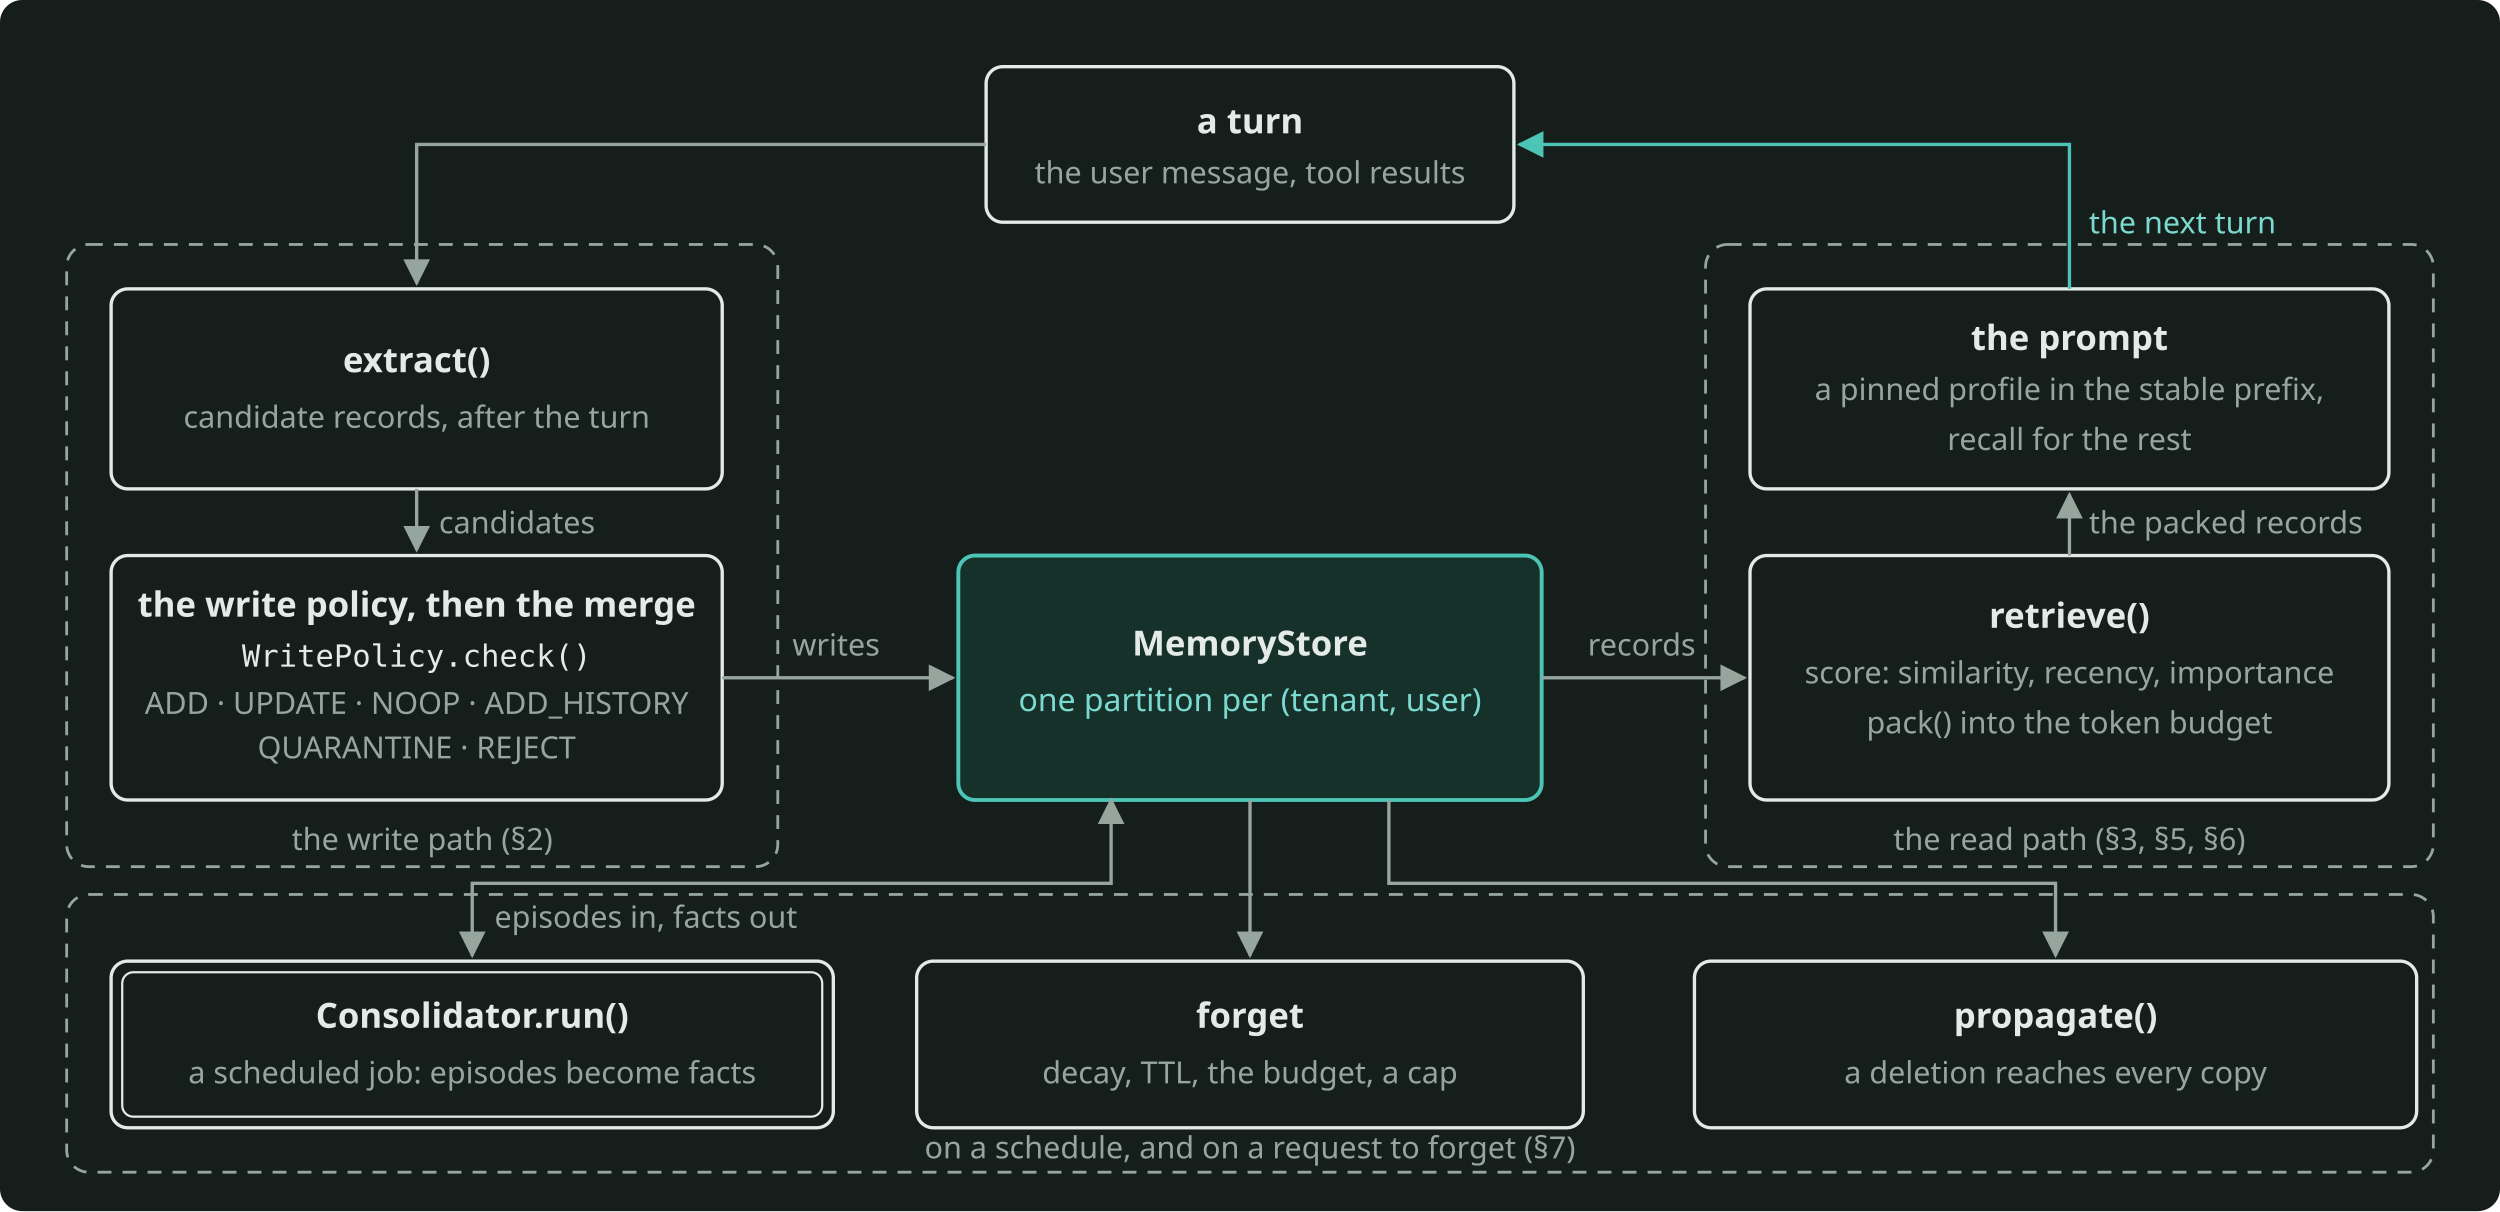
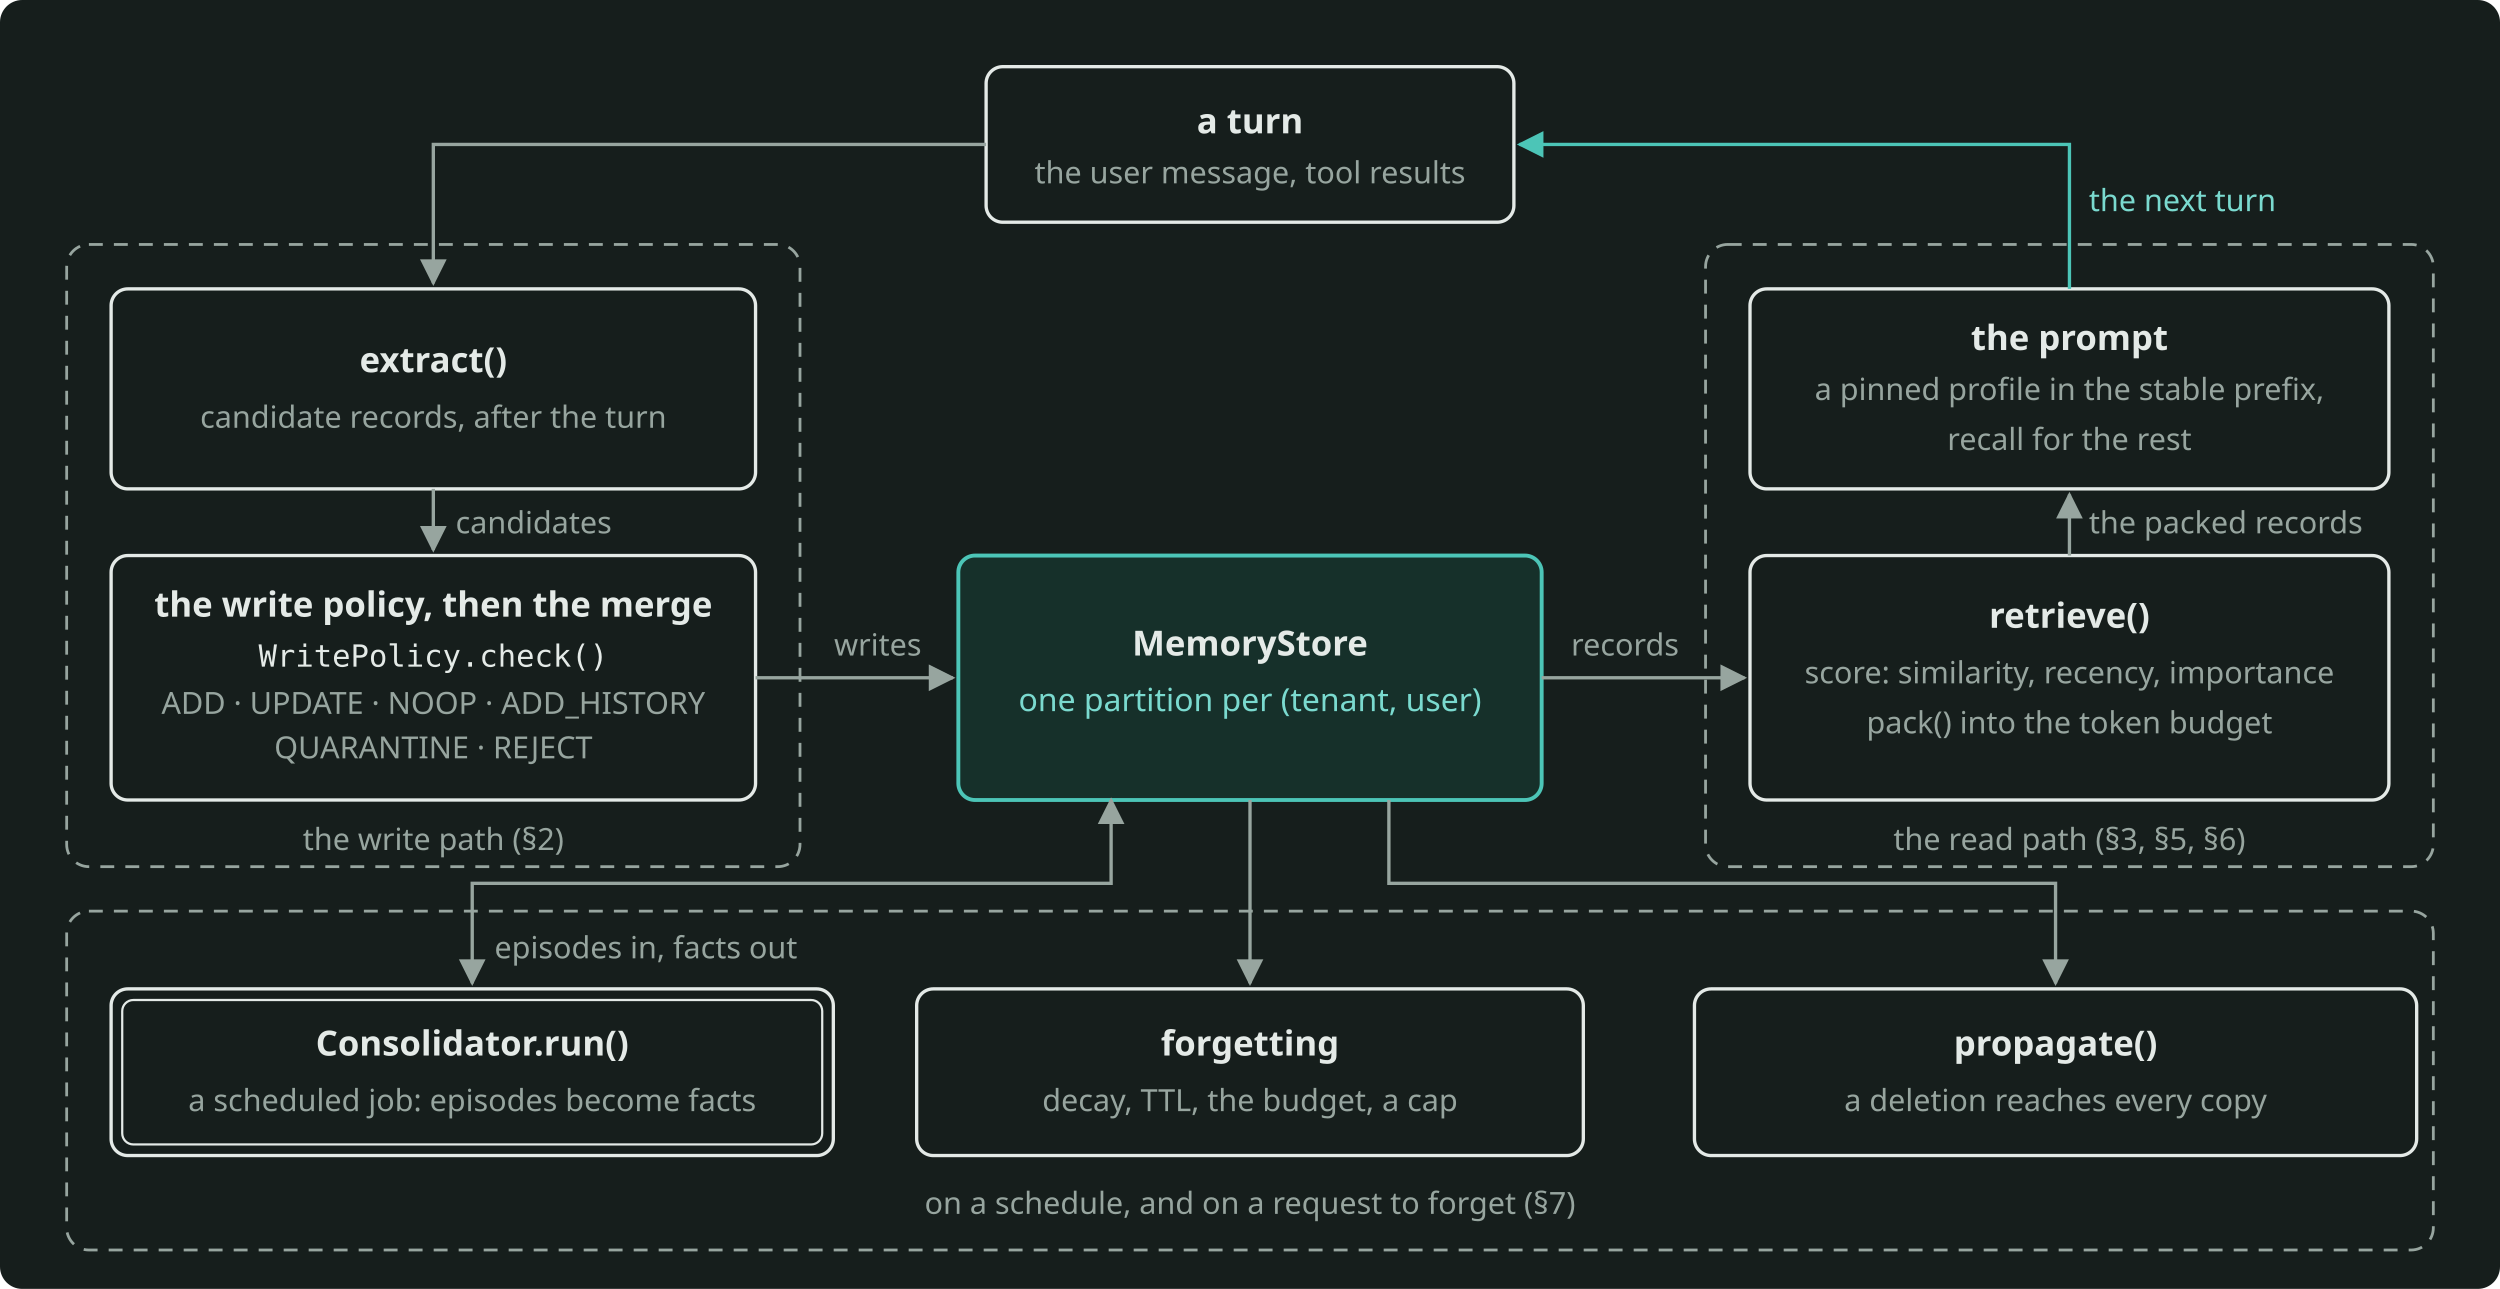
- <svg xmlns="http://www.w3.org/2000/svg" width="900" height="436" viewBox="0 0 900 436" role="img" aria-label="The memory mechanism: a turn feeds the write path into one partition of the store, retrieval packs records into the prompt of the next turn, and consolidation, forgetting and deletion run on the store." style="color: #E4EAE7">
-   <rect x="0" y="0" width="900" height="436" rx="8" fill="#161E1C" />
+ <svg xmlns="http://www.w3.org/2000/svg" width="900" height="464" viewBox="0 0 900 464" role="img" aria-label="The memory mechanism: a turn feeds the write path into one partition of the store, retrieval packs records into the prompt of the next turn, and consolidation, forgetting and deletion run on the store." style="color: #E4EAE7">
+   <rect x="0" y="0" width="900" height="464" rx="8" fill="#161E1C" />
  <defs>
    <marker id="arr" viewBox="0 0 10 10" refX="9" refY="5" markerWidth="8" markerHeight="8" orient="auto-start-reverse">
      <path d="M0 0 L10 5 L0 10 z" fill="#97A59F" />
    </marker>
    <marker id="arrA" viewBox="0 0 10 10" refX="9" refY="5" markerWidth="8" markerHeight="8" orient="auto-start-reverse">
      <path d="M0 0 L10 5 L0 10 z" fill="#4CC5B7" />
    </marker>
  </defs>
  <g font-family="Bricolage Grotesque, system-ui, sans-serif" font-size="12.5" fill="currentColor">
-     <rect x="24" y="88" width="256" height="224" rx="8" fill="none" stroke="#97A59F" stroke-width="1" stroke-dasharray="5 4" />
-     <text x="152" y="306" text-anchor="middle" font-size="11" fill="#97A59F">the write path (§2)</text>
+     <rect x="24" y="88" width="264" height="224" rx="8" fill="none" stroke="#97A59F" stroke-width="1" stroke-dasharray="5 4" />
+     <text x="156" y="306" text-anchor="middle" font-size="11" fill="#97A59F">the write path (§2)</text>
    <rect x="614" y="88" width="262" height="224" rx="8" fill="none" stroke="#97A59F" stroke-width="1" stroke-dasharray="5 4" />
    <text x="745" y="306" text-anchor="middle" font-size="11" fill="#97A59F">the read path (§3, §5, §6)</text>
-     <rect x="24" y="322" width="852" height="100" rx="8" fill="none" stroke="#97A59F" stroke-width="1" stroke-dasharray="5 4" />
-     <text x="450" y="417" text-anchor="middle" font-size="11" fill="#97A59F">on a schedule, and on a request to forget (§7)</text>
+     <rect x="24" y="328" width="852" height="122" rx="8" fill="none" stroke="#97A59F" stroke-width="1" stroke-dasharray="5 4" />
+     <text x="450" y="437" text-anchor="middle" font-size="11" fill="#97A59F">on a schedule, and on a request to forget (§7)</text>
    <rect x="355" y="24" width="190" height="56" rx="6" fill="none" stroke="currentColor" stroke-width="1.2" />
    <text x="450" y="48" text-anchor="middle" font-weight="600">a turn</text>
    <text x="450" y="66" text-anchor="middle" font-size="11" fill="#97A59F">the user message, tool results</text>
-     <rect x="40" y="104" width="220" height="72" rx="6" fill="none" stroke="currentColor" stroke-width="1.2" />
-     <text x="150" y="134" text-anchor="middle" font-weight="600">extract()</text>
-     <text x="150" y="154" text-anchor="middle" font-size="11" fill="#97A59F">candidate records, after the turn</text>
-     <rect x="40" y="200" width="220" height="88" rx="6" fill="none" stroke="currentColor" stroke-width="1.2" />
-     <text x="150" y="222" text-anchor="middle" font-weight="600">the write policy, then the merge</text>
-     <text x="150" y="240" text-anchor="middle" font-family="JetBrains Mono, monospace" font-size="11">WritePolicy.check()</text>
-     <text x="150" y="257" text-anchor="middle" font-size="11" fill="#97A59F">ADD · UPDATE · NOOP · ADD_HISTORY</text>
-     <text x="150" y="273" text-anchor="middle" font-size="11" fill="#97A59F">QUARANTINE · REJECT</text>
+     <rect x="40" y="104" width="232" height="72" rx="6" fill="none" stroke="currentColor" stroke-width="1.2" />
+     <text x="156" y="134" text-anchor="middle" font-weight="600">extract()</text>
+     <text x="156" y="154" text-anchor="middle" font-size="11" fill="#97A59F">candidate records, after the turn</text>
+     <rect x="40" y="200" width="232" height="88" rx="6" fill="none" stroke="currentColor" stroke-width="1.2" />
+     <text x="156" y="222" text-anchor="middle" font-weight="600">the write policy, then the merge</text>
+     <text x="156" y="240" text-anchor="middle" font-family="JetBrains Mono, monospace" font-size="11">WritePolicy.check()</text>
+     <text x="156" y="257" text-anchor="middle" font-size="11" fill="#97A59F">ADD · UPDATE · NOOP · ADD_HISTORY</text>
+     <text x="156" y="273" text-anchor="middle" font-size="11" fill="#97A59F">QUARANTINE · REJECT</text>
    <rect x="345" y="200" width="210" height="88" rx="6" fill="#16302A" stroke="#4CC5B7" stroke-width="1.4" />
    <text x="450" y="236" text-anchor="middle" font-weight="600">MemoryStore</text>
    <text x="450" y="256" text-anchor="middle" font-size="11.5" fill="#7ADACF">one partition per (tenant, user)</text>
    <rect x="630" y="200" width="230" height="88" rx="6" fill="none" stroke="currentColor" stroke-width="1.2" />
    <text x="745" y="226" text-anchor="middle" font-weight="600">retrieve()</text>
    <text x="745" y="246" text-anchor="middle" font-size="11" fill="#97A59F">score: similarity, recency, importance</text>
    <text x="745" y="264" text-anchor="middle" font-size="11" fill="#97A59F">pack() into the token budget</text>
    <rect x="630" y="104" width="230" height="72" rx="6" fill="none" stroke="currentColor" stroke-width="1.2" />
    <text x="745" y="126" text-anchor="middle" font-weight="600">the prompt</text>
    <text x="745" y="144" text-anchor="middle" font-size="11" fill="#97A59F">a pinned profile in the stable prefix,</text>
    <text x="745" y="162" text-anchor="middle" font-size="11" fill="#97A59F">recall for the rest</text>
-     <rect x="40" y="346" width="260" height="60" rx="6" fill="none" stroke="currentColor" stroke-width="1.2" />
-     <rect x="44" y="350" width="252" height="52" rx="4" fill="none" stroke="currentColor" stroke-width="0.8" />
-     <text x="170" y="370" text-anchor="middle" font-weight="600">Consolidator.run()</text>
-     <text x="170" y="390" text-anchor="middle" font-size="11" fill="#97A59F">a scheduled job: episodes become facts</text>
-     <rect x="330" y="346" width="240" height="60" rx="6" fill="none" stroke="currentColor" stroke-width="1.2" />
-     <text x="450" y="370" text-anchor="middle" font-weight="600">forget</text>
-     <text x="450" y="390" text-anchor="middle" font-size="11" fill="#97A59F">decay, TTL, the budget, a cap</text>
-     <rect x="610" y="346" width="260" height="60" rx="6" fill="none" stroke="currentColor" stroke-width="1.2" />
-     <text x="740" y="370" text-anchor="middle" font-weight="600">propagate()</text>
-     <text x="740" y="390" text-anchor="middle" font-size="11" fill="#97A59F">a deletion reaches every copy</text>
+     <rect x="40" y="356" width="260" height="60" rx="6" fill="none" stroke="currentColor" stroke-width="1.2" />
+     <rect x="44" y="360" width="252" height="52" rx="4" fill="none" stroke="currentColor" stroke-width="0.8" />
+     <text x="170" y="380" text-anchor="middle" font-weight="600">Consolidator.run()</text>
+     <text x="170" y="400" text-anchor="middle" font-size="11" fill="#97A59F">a scheduled job: episodes become facts</text>
+     <rect x="330" y="356" width="240" height="60" rx="6" fill="none" stroke="currentColor" stroke-width="1.2" />
+     <text x="450" y="380" text-anchor="middle" font-weight="600">forgetting</text>
+     <text x="450" y="400" text-anchor="middle" font-size="11" fill="#97A59F">decay, TTL, the budget, a cap</text>
+     <rect x="610" y="356" width="260" height="60" rx="6" fill="none" stroke="currentColor" stroke-width="1.2" />
+     <text x="740" y="380" text-anchor="middle" font-weight="600">propagate()</text>
+     <text x="740" y="400" text-anchor="middle" font-size="11" fill="#97A59F">a deletion reaches every copy</text>
    <g stroke="#97A59F" stroke-width="1.2" fill="none">
-       <path d="M355 52 L150 52 L150 102" marker-end="url(#arr)" />
-       <path d="M150 176 L150 198" marker-end="url(#arr)" />
-       <path d="M260 244 L343 244" marker-end="url(#arr)" />
+       <path d="M355 52 L156 52 L156 102" marker-end="url(#arr)" />
+       <path d="M156 176 L156 198" marker-end="url(#arr)" />
+       <path d="M272 244 L343 244" marker-end="url(#arr)" />
      <path d="M555 244 L628 244" marker-end="url(#arr)" />
      <path d="M745 200 L745 178" marker-end="url(#arr)" />
-       <path d="M450 288 L450 344" marker-end="url(#arr)" />
-       <path d="M400 288 L400 318 L170 318 L170 344" marker-start="url(#arr)" marker-end="url(#arr)" />
-       <path d="M500 288 L500 318 L740 318 L740 344" marker-end="url(#arr)" />
+       <path d="M450 288 L450 354" marker-end="url(#arr)" />
+       <path d="M400 288 L400 318 L170 318 L170 354" marker-start="url(#arr)" marker-end="url(#arr)" />
+       <path d="M500 288 L500 318 L740 318 L740 354" marker-end="url(#arr)" />
    </g>
-     <text x="158" y="192" font-size="11" fill="#97A59F">candidates</text>
-     <text x="301" y="236" text-anchor="middle" font-size="11" fill="#97A59F">writes</text>
-     <text x="591" y="236" text-anchor="middle" font-size="11" fill="#97A59F">records</text>
+     <text x="164" y="192" font-size="11" fill="#97A59F">candidates</text>
+     <text x="316" y="236" text-anchor="middle" font-size="11" fill="#97A59F">writes</text>
+     <text x="585" y="236" text-anchor="middle" font-size="11" fill="#97A59F">records</text>
    <text x="752" y="192" font-size="11" fill="#97A59F">the packed records</text>
-     <text x="178" y="334" font-size="11" fill="#97A59F">episodes in, facts out</text>
+     <text x="178" y="345" font-size="11" fill="#97A59F">episodes in, facts out</text>
    <path d="M745 104 L745 52 L547 52" fill="none" stroke="#4CC5B7" stroke-width="1.2" marker-end="url(#arrA)" />
-     <text x="752" y="84" font-size="11" fill="#7ADACF">the next turn</text>
+     <text x="752" y="76" font-size="11" fill="#7ADACF">the next turn</text>
  </g>
</svg>
